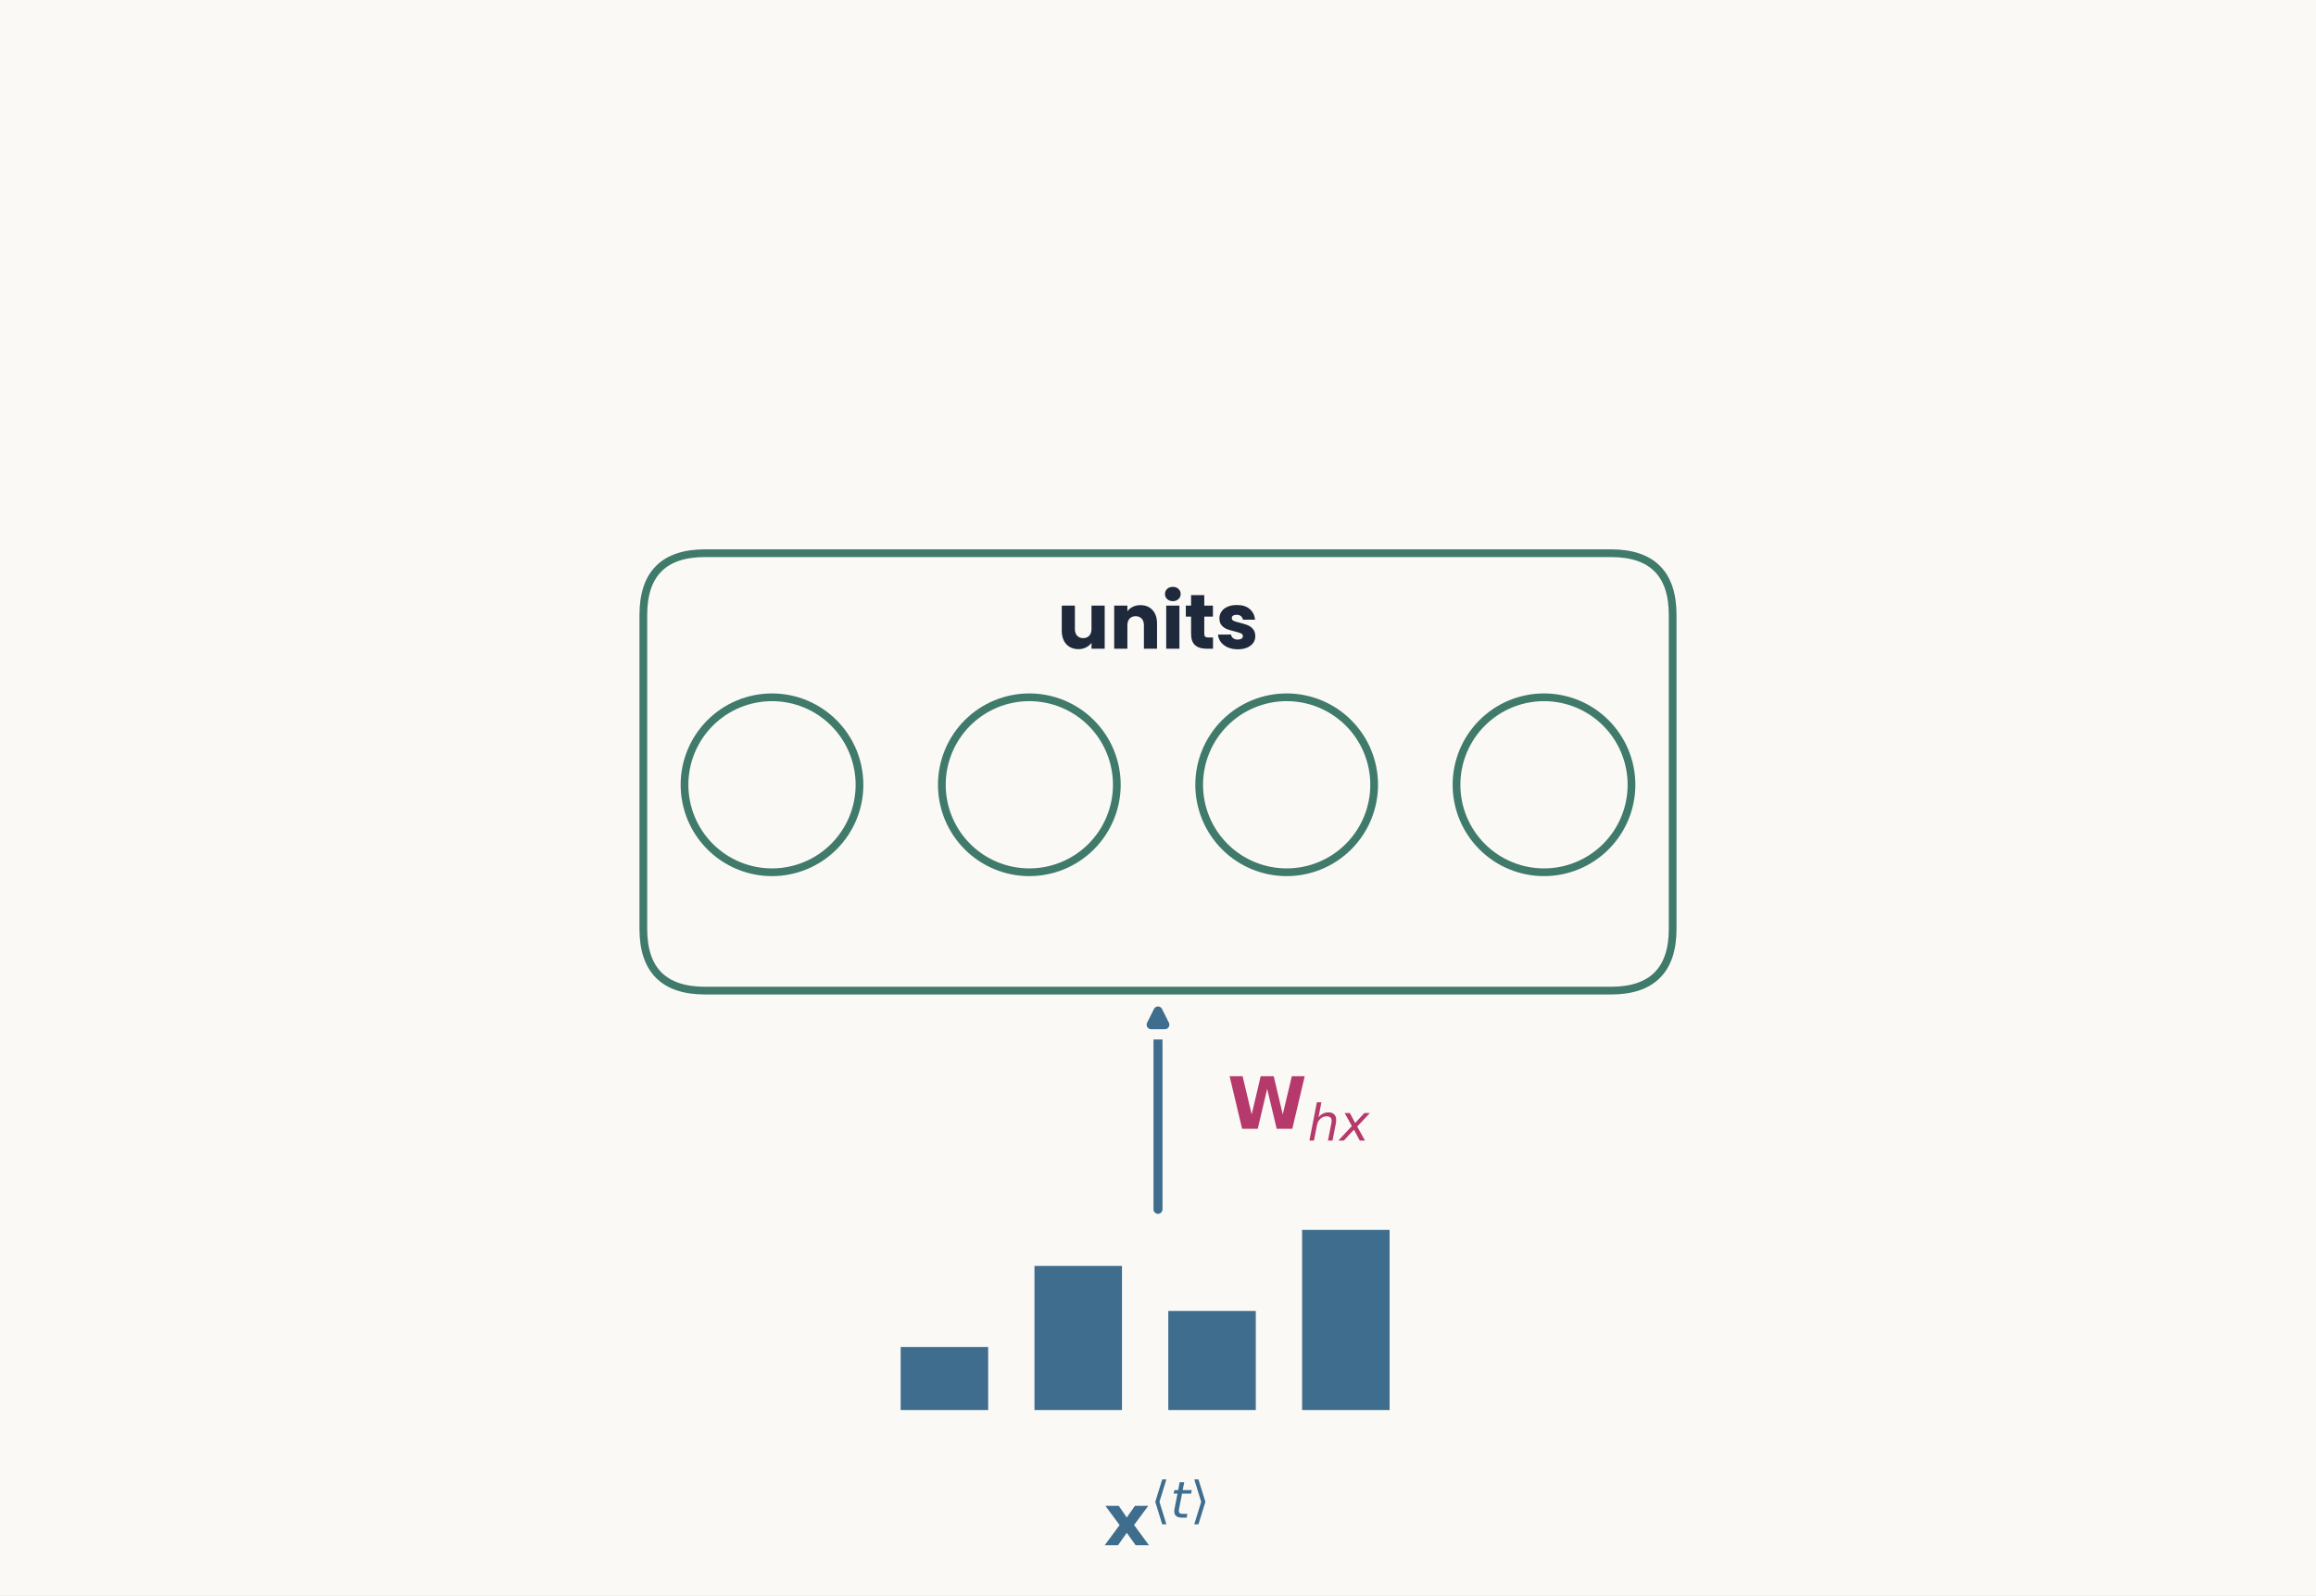
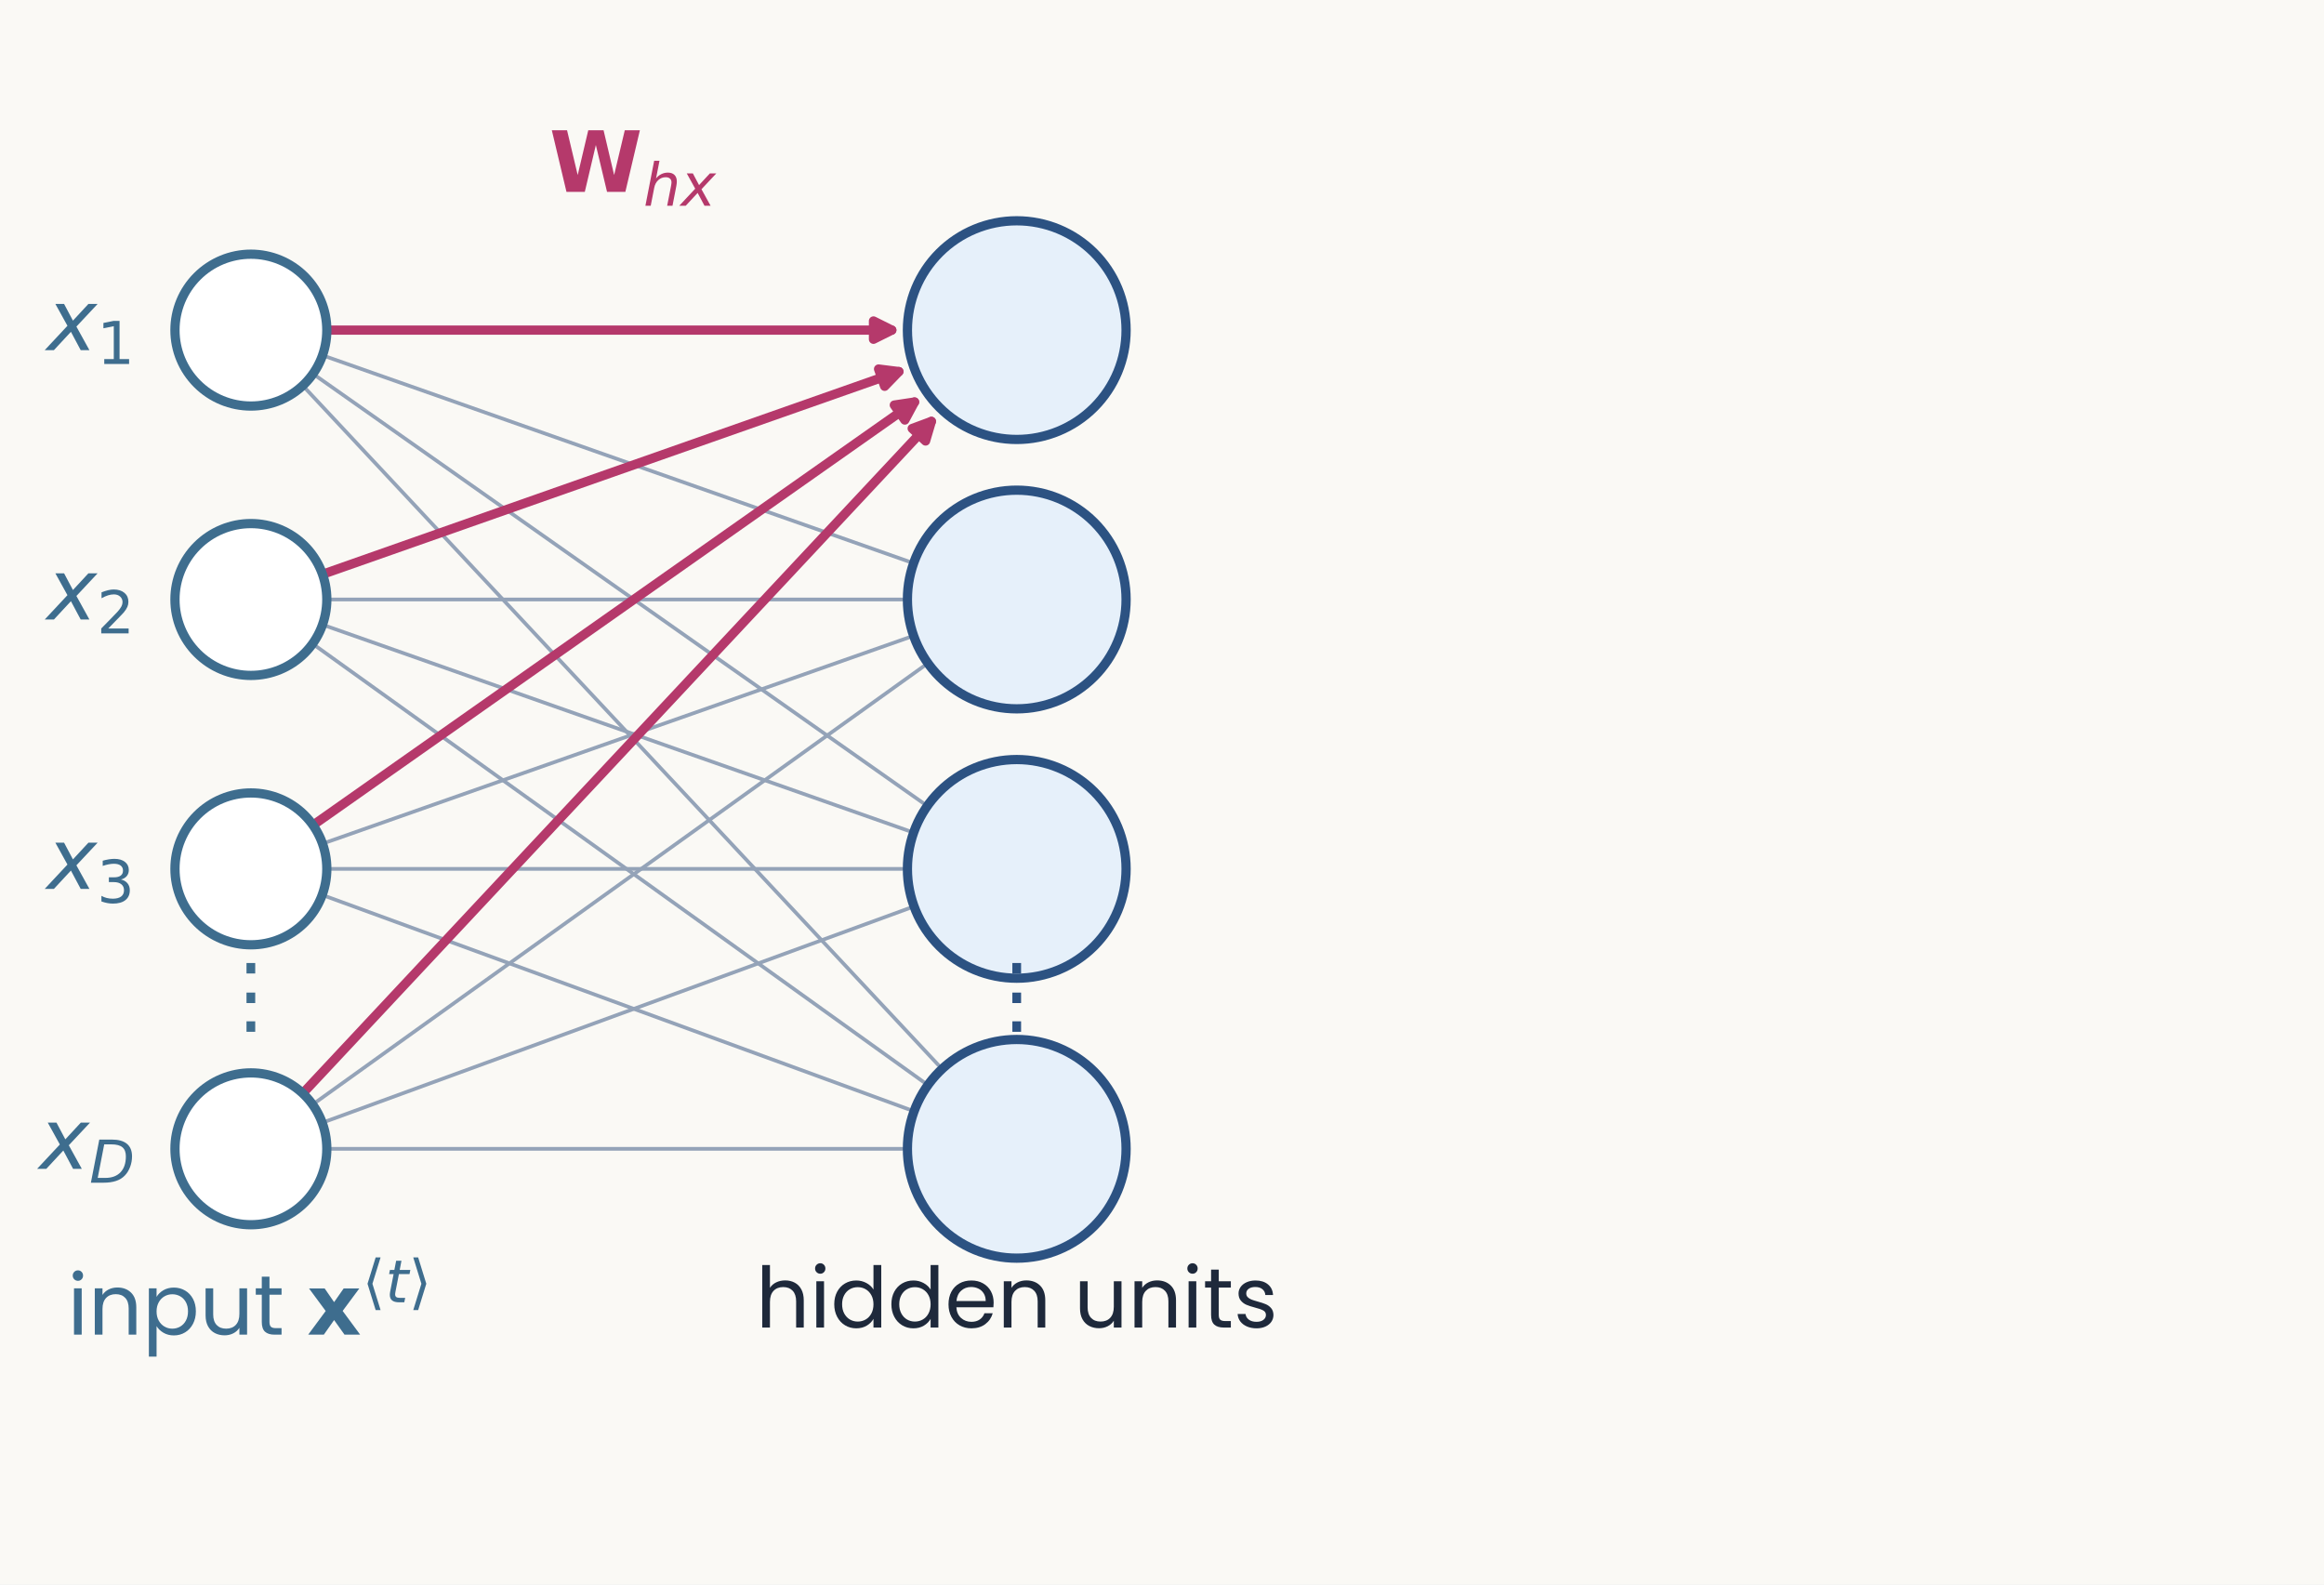
- <svg xmlns="http://www.w3.org/2000/svg" xmlns:xlink="http://www.w3.org/1999/xlink" width="675pt" height="465pt" viewBox="0 0 675 465" version="1.1">
+ <svg xmlns="http://www.w3.org/2000/svg" xmlns:xlink="http://www.w3.org/1999/xlink" width="660pt" height="450pt" viewBox="0 0 660 450" version="1.1">
  <defs>
    <style type="text/css">*{stroke-linejoin: round; stroke-linecap: butt}</style>
  </defs>
  <g id="figure_1">
    <g id="patch_1">
-       <path d="M 0 465  L 675 465  L 675 0  L 0 0  z " style="fill: #faf9f5" />
+       <path d="M 0 450  L 660 450  L 660 0  L 0 0  z " style="fill: #faf9f5" />
    </g>
    <g id="axes_1">
-       <g id="patch_2">
-         <path d="M 205.5 288.75  L 469.5 288.75  Q 487.5 288.75 487.5 270.75  L 487.5 179.25  Q 487.5 161.25 469.5 161.25  L 205.5 161.25  Q 187.5 161.25 187.5 179.25  L 187.5 270.75  Q 187.5 288.75 205.5 288.75  z " clip-path="url(#p4ea0990e11)" style="fill: #faf9f5; stroke: #3f7a6b; stroke-width: 2.25; stroke-linejoin: miter" />
-       </g>
-       <g id="patch_3">
-         <path d="M 225 254.25  C 231.763 254.25 238.249 251.563 243.031 246.781  C 247.813 241.999 250.5 235.513 250.5 228.75  C 250.5 221.987 247.813 215.501 243.031 210.719  C 238.249 205.937 231.763 203.25 225 203.25  C 218.237 203.25 211.751 205.937 206.969 210.719  C 202.187 215.501 199.5 221.987 199.5 228.75  C 199.5 235.513 202.187 241.999 206.969 246.781  C 211.751 251.563 218.237 254.25 225 254.25  z " clip-path="url(#p4ea0990e11)" style="fill: #faf9f5; stroke: #3f7a6b; stroke-width: 2.25; stroke-linejoin: miter" />
-       </g>
-       <g id="patch_4">
-         <path d="M 300 254.25  C 306.763 254.25 313.249 251.563 318.031 246.781  C 322.813 241.999 325.5 235.513 325.5 228.75  C 325.5 221.987 322.813 215.501 318.031 210.719  C 313.249 205.937 306.763 203.25 300 203.25  C 293.237 203.25 286.751 205.937 281.969 210.719  C 277.187 215.501 274.5 221.987 274.5 228.75  C 274.5 235.513 277.187 241.999 281.969 246.781  C 286.751 251.563 293.237 254.25 300 254.25  z " clip-path="url(#p4ea0990e11)" style="fill: #faf9f5; stroke: #3f7a6b; stroke-width: 2.25; stroke-linejoin: miter" />
-       </g>
-       <g id="patch_5">
-         <path d="M 375 254.25  C 381.763 254.25 388.249 251.563 393.031 246.781  C 397.813 241.999 400.5 235.513 400.5 228.75  C 400.5 221.987 397.813 215.501 393.031 210.719  C 388.249 205.937 381.763 203.25 375 203.25  C 368.237 203.25 361.751 205.937 356.969 210.719  C 352.187 215.501 349.5 221.987 349.5 228.75  C 349.5 235.513 352.187 241.999 356.969 246.781  C 361.751 251.563 368.237 254.25 375 254.25  z " clip-path="url(#p4ea0990e11)" style="fill: #faf9f5; stroke: #3f7a6b; stroke-width: 2.25; stroke-linejoin: miter" />
-       </g>
-       <g id="patch_6">
-         <path d="M 450 254.25  C 456.763 254.25 463.249 251.563 468.031 246.781  C 472.813 241.999 475.5 235.513 475.5 228.75  C 475.5 221.987 472.813 215.501 468.031 210.719  C 463.249 205.937 456.763 203.25 450 203.25  C 443.237 203.25 436.751 205.937 431.969 210.719  C 427.187 215.501 424.5 221.987 424.5 228.75  C 424.5 235.513 427.187 241.999 431.969 246.781  C 436.751 251.563 443.237 254.25 450 254.25  z " clip-path="url(#p4ea0990e11)" style="fill: #faf9f5; stroke: #3f7a6b; stroke-width: 2.25; stroke-linejoin: miter" />
-       </g>
-       <g id="patch_7">
-         <path d="M 262.5 411  L 288 411  L 288 392.625  L 262.5 392.625  z " clip-path="url(#p4ea0990e11)" style="fill: #3e6d8e" />
-       </g>
-       <g id="patch_8">
-         <path d="M 301.5 411  L 327 411  L 327 369  L 301.5 369  z " clip-path="url(#p4ea0990e11)" style="fill: #3e6d8e" />
-       </g>
-       <g id="patch_9">
-         <path d="M 340.5 411  L 366 411  L 366 382.125  L 340.5 382.125  z " clip-path="url(#p4ea0990e11)" style="fill: #3e6d8e" />
-       </g>
-       <g id="patch_10">
-         <path d="M 379.5 411  L 405 411  L 405 358.5  L 379.5 358.5  z " clip-path="url(#p4ea0990e11)" style="fill: #3e6d8e" />
-       </g>
-       <g id="role-arrow-connector">
-         <path d="M 337.5 352.5  Q 337.5 322.125 337.5 294.685  " clip-path="url(#p4ea0990e11)" style="fill: none; stroke: #faf9f5; stroke-width: 8.625; stroke-linecap: round" />
-         <path d="M 337.5 352.5  Q 337.5 322.125 337.5 294.685  " clip-path="url(#p4ea0990e11)" style="fill: none; stroke: #3e6d8e; stroke-width: 2.625; stroke-linecap: round" />
-         <path d="M 335.5 298.685  L 337.5 294.685  L 339.5 298.685  z " clip-path="url(#p4ea0990e11)" style="fill: #3e6d8e; stroke: #faf9f5; stroke-width: 8.625; stroke-linecap: round" />
-         <path d="M 335.5 298.685  L 337.5 294.685  L 339.5 298.685  z " clip-path="url(#p4ea0990e11)" style="fill: #3e6d8e; stroke: #3e6d8e; stroke-width: 2.625; stroke-linecap: round" />
-       </g>
-       <g id="text_1">
-         <g style="fill: #1e293b" transform="translate(308.1709 189.0832) scale(0.225 -0.225)">
-           <defs>
-             <path id="Poppins-Bold-75" d="M 3923 3571  L 3923 0  L 2829 0  L 2829 486  Q 2662 250 2377 106  Q 2093 -38 1747 -38  Q 1338 -38 1024 144  Q 710 326 537 672  Q 365 1018 365 1485  L 365 3571  L 1453 3571  L 1453 1632  Q 1453 1274 1638 1075  Q 1824 877 2138 877  Q 2458 877 2643 1075  Q 2829 1274 2829 1632  L 2829 3571  L 3923 3571  z " transform="scale(0.015625)" />
-             <path id="Poppins-Bold-6e" d="M 2573 3610  Q 3200 3610 3574 3203  Q 3949 2797 3949 2086  L 3949 0  L 2861 0  L 2861 1939  Q 2861 2298 2675 2496  Q 2490 2694 2176 2694  Q 1862 2694 1676 2496  Q 1491 2298 1491 1939  L 1491 0  L 397 0  L 397 3571  L 1491 3571  L 1491 3098  Q 1658 3334 1939 3472  Q 2221 3610 2573 3610  z " transform="scale(0.015625)" />
-             <path id="Poppins-Bold-69" d="M 947 3942  Q 659 3942 476 4112  Q 294 4282 294 4531  Q 294 4787 476 4956  Q 659 5126 947 5126  Q 1229 5126 1411 4956  Q 1594 4787 1594 4531  Q 1594 4282 1411 4112  Q 1229 3942 947 3942  z M 1491 3571  L 1491 0  L 397 0  L 397 3571  L 1491 3571  z " transform="scale(0.015625)" />
-             <path id="Poppins-Bold-74" d="M 2387 928  L 2387 0  L 1830 0  Q 1235 0 902 291  Q 570 582 570 1242  L 570 2662  L 134 2662  L 134 3571  L 570 3571  L 570 4442  L 1664 4442  L 1664 3571  L 2381 3571  L 2381 2662  L 1664 2662  L 1664 1229  Q 1664 1069 1741 998  Q 1818 928 1997 928  L 2387 928  z " transform="scale(0.015625)" />
-             <path id="Poppins-Bold-73" d="M 1850 -51  Q 1382 -51 1017 109  Q 653 269 441 547  Q 230 826 205 1171  L 1286 1171  Q 1306 986 1459 870  Q 1613 755 1837 755  Q 2042 755 2154 835  Q 2266 915 2266 1043  Q 2266 1197 2106 1270  Q 1946 1344 1587 1434  Q 1203 1523 947 1622  Q 691 1722 505 1936  Q 320 2150 320 2515  Q 320 2822 489 3075  Q 659 3328 988 3475  Q 1318 3622 1773 3622  Q 2445 3622 2832 3289  Q 3219 2957 3277 2406  L 2266 2406  Q 2240 2592 2102 2701  Q 1965 2810 1741 2810  Q 1549 2810 1446 2736  Q 1344 2662 1344 2534  Q 1344 2381 1507 2304  Q 1670 2227 2016 2150  Q 2413 2048 2662 1949  Q 2912 1850 3101 1629  Q 3290 1408 3296 1037  Q 3296 723 3120 476  Q 2944 230 2614 89  Q 2285 -51 1850 -51  z " transform="scale(0.015625)" />
-           </defs>
-           <use xlink:href="#Poppins-Bold-75" />
-           <use xlink:href="#Poppins-Bold-6e" transform="translate(67.39999 0)" />
-           <use xlink:href="#Poppins-Bold-69" transform="translate(134.8 0)" />
-           <use xlink:href="#Poppins-Bold-74" transform="translate(164.3 0)" />
-           <use xlink:href="#Poppins-Bold-73" transform="translate(204.9 0)" />
-         </g>
-       </g>
-       <g id="text_2">
-         <g style="fill: #3e6d8e" transform="translate(321.645 450.54) scale(0.21 -0.21)">
-           <defs>
+       <g id="hx-0-1">
+         <path d="M 91.591 100.904  L 258.044 159.45  " clip-path="url(#p3ae6ff628f)" style="fill: none; stroke: #94a3b8; stroke-width: 1.05; stroke-linecap: round" />
+       </g>
+       <g id="hx-1-1">
+         <path d="M 92.812 170.25  L 256.2 170.25  " clip-path="url(#p3ae6ff628f)" style="fill: none; stroke: #94a3b8; stroke-width: 1.05; stroke-linecap: round" />
+       </g>
+       <g id="hx-2-1">
+         <path d="M 91.591 239.596  L 258.044 181.05  " clip-path="url(#p3ae6ff628f)" style="fill: none; stroke: #94a3b8; stroke-width: 1.05; stroke-linecap: round" />
+       </g>
+       <g id="hx-3-1">
+         <path d="M 88.772 313.683  L 262.3 189.221  " clip-path="url(#p3ae6ff628f)" style="fill: none; stroke: #94a3b8; stroke-width: 1.05; stroke-linecap: round" />
+       </g>
+       <g id="hx-0-2">
+         <path d="M 88.886 106.156  L 262.127 228.022  " clip-path="url(#p3ae6ff628f)" style="fill: none; stroke: #94a3b8; stroke-width: 1.05; stroke-linecap: round" />
+       </g>
+       <g id="hx-1-2">
+         <path d="M 91.591 177.404  L 258.044 235.95  " clip-path="url(#p3ae6ff628f)" style="fill: none; stroke: #94a3b8; stroke-width: 1.05; stroke-linecap: round" />
+       </g>
+       <g id="hx-2-2">
+         <path d="M 92.812 246.75  L 256.2 246.75  " clip-path="url(#p3ae6ff628f)" style="fill: none; stroke: #94a3b8; stroke-width: 1.05; stroke-linecap: round" />
+       </g>
+       <g id="hx-3-2">
+         <path d="M 91.502 318.848  L 258.178 257.925  " clip-path="url(#p3ae6ff628f)" style="fill: none; stroke: #94a3b8; stroke-width: 1.05; stroke-linecap: round" />
+       </g>
+       <g id="hx-0-3">
+         <path d="M 85.981 109.496  L 266.513 302.48  " clip-path="url(#p3ae6ff628f)" style="fill: none; stroke: #94a3b8; stroke-width: 1.05; stroke-linecap: round" />
+       </g>
+       <g id="hx-1-3">
+         <path d="M 88.772 182.817  L 262.3 307.279  " clip-path="url(#p3ae6ff628f)" style="fill: none; stroke: #94a3b8; stroke-width: 1.05; stroke-linecap: round" />
+       </g>
+       <g id="hx-2-3">
+         <path d="M 91.502 254.152  L 258.178 315.075  " clip-path="url(#p3ae6ff628f)" style="fill: none; stroke: #94a3b8; stroke-width: 1.05; stroke-linecap: round" />
+       </g>
+       <g id="hx-3-3">
+         <path d="M 92.812 326.25  L 256.2 326.25  " clip-path="url(#p3ae6ff628f)" style="fill: none; stroke: #94a3b8; stroke-width: 1.05; stroke-linecap: round" />
+       </g>
+       <g id="hx-0-0">
+         <path d="M 92.812 93.75  Q 174.506 93.75 253.265 93.75  " clip-path="url(#p3ae6ff628f)" style="fill: none; stroke: #b5396b; stroke-width: 2.625; stroke-linecap: round" />
+         <path d="M 248.065 91.15  L 253.265 93.75  L 248.065 96.35  z " clip-path="url(#p3ae6ff628f)" style="fill: #b5396b; stroke: #b5396b; stroke-width: 2.625; stroke-linecap: round" />
+       </g>
+       <g id="hx-1-0">
+         <path d="M 91.591 163.096  Q 174.817 133.823 255.275 105.524  " clip-path="url(#p3ae6ff628f)" style="fill: none; stroke: #b5396b; stroke-width: 2.625; stroke-linecap: round" />
+         <path d="M 249.507 104.796  L 255.275 105.524  L 251.233 109.702  z " clip-path="url(#p3ae6ff628f)" style="fill: #b5396b; stroke: #b5396b; stroke-width: 2.625; stroke-linecap: round" />
+       </g>
+       <g id="hx-2-0">
+         <path d="M 88.886 234.344  Q 175.507 173.411 259.727 114.166  " clip-path="url(#p3ae6ff628f)" style="fill: none; stroke: #b5396b; stroke-width: 2.625; stroke-linecap: round" />
+         <path d="M 253.978 115.032  L 259.727 114.166  L 256.97 119.285  z " clip-path="url(#p3ae6ff628f)" style="fill: #b5396b; stroke: #b5396b; stroke-width: 2.625; stroke-linecap: round" />
+       </g>
+       <g id="hx-3-0">
+         <path d="M 85.981 310.504  Q 176.247 214.012 264.508 119.664  " clip-path="url(#p3ae6ff628f)" style="fill: none; stroke: #b5396b; stroke-width: 2.625; stroke-linecap: round" />
+         <path d="M 259.057 121.685  L 264.508 119.664  L 262.855 125.237  z " clip-path="url(#p3ae6ff628f)" style="fill: #b5396b; stroke: #b5396b; stroke-width: 2.625; stroke-linecap: round" />
+       </g>
+       <g id="input-0">
+         <path d="M 71.25 115.312  C 76.968 115.312 82.453 113.041 86.497 108.997  C 90.541 104.953 92.812 99.468 92.812 93.75  C 92.812 88.032 90.541 82.547 86.497 78.503  C 82.453 74.459 76.968 72.188 71.25 72.188  C 65.532 72.188 60.047 74.459 56.003 78.503  C 51.959 82.547 49.688 88.032 49.688 93.75  C 49.688 99.468 51.959 104.953 56.003 108.997  C 60.047 113.041 65.532 115.312 71.25 115.312  z " clip-path="url(#p3ae6ff628f)" style="fill: #ffffff; stroke: #3e6d8e; stroke-width: 2.625; stroke-linejoin: miter" />
+       </g>
+       <g id="hidden-0">
+         <path d="M 288.75 124.8  C 296.985 124.8 304.883 121.528 310.706 115.706  C 316.528 109.883 319.8 101.985 319.8 93.75  C 319.8 85.515 316.528 77.617 310.706 71.794  C 304.883 65.972 296.985 62.7 288.75 62.7  C 280.515 62.7 272.617 65.972 266.794 71.794  C 260.972 77.617 257.7 85.515 257.7 93.75  C 257.7 101.985 260.972 109.883 266.794 115.706  C 272.617 121.528 280.515 124.8 288.75 124.8  z " clip-path="url(#p3ae6ff628f)" style="fill: #e6f0fa; stroke: #2c5282; stroke-width: 2.625; stroke-linejoin: miter" />
+       </g>
+       <g id="input-1">
+         <path d="M 71.25 191.812  C 76.968 191.812 82.453 189.541 86.497 185.497  C 90.541 181.453 92.812 175.968 92.812 170.25  C 92.812 164.532 90.541 159.047 86.497 155.003  C 82.453 150.959 76.968 148.688 71.25 148.688  C 65.532 148.688 60.047 150.959 56.003 155.003  C 51.959 159.047 49.688 164.532 49.688 170.25  C 49.688 175.968 51.959 181.453 56.003 185.497  C 60.047 189.541 65.532 191.812 71.25 191.812  z " clip-path="url(#p3ae6ff628f)" style="fill: #ffffff; stroke: #3e6d8e; stroke-width: 2.625; stroke-linejoin: miter" />
+       </g>
+       <g id="hidden-1">
+         <path d="M 288.75 201.3  C 296.985 201.3 304.883 198.028 310.706 192.206  C 316.528 186.383 319.8 178.485 319.8 170.25  C 319.8 162.015 316.528 154.117 310.706 148.294  C 304.883 142.472 296.985 139.2 288.75 139.2  C 280.515 139.2 272.617 142.472 266.794 148.294  C 260.972 154.117 257.7 162.015 257.7 170.25  C 257.7 178.485 260.972 186.383 266.794 192.206  C 272.617 198.028 280.515 201.3 288.75 201.3  z " clip-path="url(#p3ae6ff628f)" style="fill: #e6f0fa; stroke: #2c5282; stroke-width: 2.625; stroke-linejoin: miter" />
+       </g>
+       <g id="input-2">
+         <path d="M 71.25 268.312  C 76.968 268.312 82.453 266.041 86.497 261.997  C 90.541 257.953 92.812 252.468 92.812 246.75  C 92.812 241.032 90.541 235.547 86.497 231.503  C 82.453 227.459 76.968 225.188 71.25 225.188  C 65.532 225.188 60.047 227.459 56.003 231.503  C 51.959 235.547 49.688 241.032 49.688 246.75  C 49.688 252.468 51.959 257.953 56.003 261.997  C 60.047 266.041 65.532 268.312 71.25 268.312  z " clip-path="url(#p3ae6ff628f)" style="fill: #ffffff; stroke: #3e6d8e; stroke-width: 2.625; stroke-linejoin: miter" />
+       </g>
+       <g id="hidden-2">
+         <path d="M 288.75 277.8  C 296.985 277.8 304.883 274.528 310.706 268.706  C 316.528 262.883 319.8 254.985 319.8 246.75  C 319.8 238.515 316.528 230.617 310.706 224.794  C 304.883 218.972 296.985 215.7 288.75 215.7  C 280.515 215.7 272.617 218.972 266.794 224.794  C 260.972 230.617 257.7 238.515 257.7 246.75  C 257.7 254.985 260.972 262.883 266.794 268.706  C 272.617 274.528 280.515 277.8 288.75 277.8  z " clip-path="url(#p3ae6ff628f)" style="fill: #e6f0fa; stroke: #2c5282; stroke-width: 2.625; stroke-linejoin: miter" />
+       </g>
+       <g id="input-3">
+         <path d="M 71.25 347.812  C 76.968 347.812 82.453 345.541 86.497 341.497  C 90.541 337.453 92.812 331.968 92.812 326.25  C 92.812 320.532 90.541 315.047 86.497 311.003  C 82.453 306.959 76.968 304.688 71.25 304.688  C 65.532 304.688 60.047 306.959 56.003 311.003  C 51.959 315.047 49.688 320.532 49.688 326.25  C 49.688 331.968 51.959 337.453 56.003 341.497  C 60.047 345.541 65.532 347.812 71.25 347.812  z " clip-path="url(#p3ae6ff628f)" style="fill: #ffffff; stroke: #3e6d8e; stroke-width: 2.625; stroke-linejoin: miter" />
+       </g>
+       <g id="hidden-3">
+         <path d="M 288.75 357.3  C 296.985 357.3 304.883 354.028 310.706 348.206  C 316.528 342.383 319.8 334.485 319.8 326.25  C 319.8 318.015 316.528 310.117 310.706 304.294  C 304.883 298.472 296.985 295.2 288.75 295.2  C 280.515 295.2 272.617 298.472 266.794 304.294  C 260.972 310.117 257.7 318.015 257.7 326.25  C 257.7 334.485 260.972 342.383 266.794 348.206  C 272.617 354.028 280.515 357.3 288.75 357.3  z " clip-path="url(#p3ae6ff628f)" style="fill: #e6f0fa; stroke: #2c5282; stroke-width: 2.625; stroke-linejoin: miter" />
+       </g>
+       <g id="input-label-0">
+         <g style="fill: #3e6d8e" transform="translate(13.32 99.51) scale(0.24 -0.24)">
+           <defs>
+             <path id="DejaVuSans-Oblique-78" d="M 3841 3500  L 2234 1784  L 3219 0  L 2559 0  L 1819 1388  L 531 0  L -166 0  L 1556 1844  L 641 3500  L 1300 3500  L 1972 2234  L 3144 3500  L 3841 3500  z " transform="scale(0.015625)" />
+             <path id="DejaVuSans-31" d="M 794 531  L 1825 531  L 1825 4091  L 703 3866  L 703 4441  L 1819 4666  L 2450 4666  L 2450 531  L 3481 531  L 3481 0  L 794 0  L 794 531  z " transform="scale(0.015625)" />
+           </defs>
+           <use xlink:href="#DejaVuSans-Oblique-78" transform="translate(0 0.3125)" />
+           <use xlink:href="#DejaVuSans-31" transform="translate(59.17969 -16.09375) scale(0.7)" />
+         </g>
+       </g>
+       <g id="input-label-1">
+         <g style="fill: #3e6d8e" transform="translate(13.32 176.01) scale(0.24 -0.24)">
+           <defs>
+             <path id="DejaVuSans-32" d="M 1228 531  L 3431 531  L 3431 0  L 469 0  L 469 531  Q 828 903 1448 1529  Q 2069 2156 2228 2338  Q 2531 2678 2651 2914  Q 2772 3150 2772 3378  Q 2772 3750 2511 3984  Q 2250 4219 1831 4219  Q 1534 4219 1204 4116  Q 875 4013 500 3803  L 500 4441  Q 881 4594 1212 4672  Q 1544 4750 1819 4750  Q 2544 4750 2975 4387  Q 3406 4025 3406 3419  Q 3406 3131 3298 2873  Q 3191 2616 2906 2266  Q 2828 2175 2409 1742  Q 1991 1309 1228 531  z " transform="scale(0.015625)" />
+           </defs>
+           <use xlink:href="#DejaVuSans-Oblique-78" transform="translate(0 0.3125)" />
+           <use xlink:href="#DejaVuSans-32" transform="translate(59.17969 -16.09375) scale(0.7)" />
+         </g>
+       </g>
+       <g id="input-label-2">
+         <g style="fill: #3e6d8e" transform="translate(13.32 252.51) scale(0.24 -0.24)">
+           <defs>
+             <path id="DejaVuSans-33" d="M 2597 2516  Q 3050 2419 3304 2112  Q 3559 1806 3559 1356  Q 3559 666 3084 287  Q 2609 -91 1734 -91  Q 1441 -91 1130 -33  Q 819 25 488 141  L 488 750  Q 750 597 1062 519  Q 1375 441 1716 441  Q 2309 441 2620 675  Q 2931 909 2931 1356  Q 2931 1769 2642 2001  Q 2353 2234 1838 2234  L 1294 2234  L 1294 2753  L 1863 2753  Q 2328 2753 2575 2939  Q 2822 3125 2822 3475  Q 2822 3834 2567 4026  Q 2313 4219 1838 4219  Q 1578 4219 1281 4162  Q 984 4106 628 3988  L 628 4550  Q 988 4650 1302 4700  Q 1616 4750 1894 4750  Q 2613 4750 3031 4423  Q 3450 4097 3450 3541  Q 3450 3153 3228 2886  Q 3006 2619 2597 2516  z " transform="scale(0.015625)" />
+           </defs>
+           <use xlink:href="#DejaVuSans-Oblique-78" transform="translate(0 0.3125)" />
+           <use xlink:href="#DejaVuSans-33" transform="translate(59.17969 -16.09375) scale(0.7)" />
+         </g>
+       </g>
+       <g id="input-label-3">
+         <g style="fill: #3e6d8e" transform="translate(11.16 332.01) scale(0.24 -0.24)">
+           <defs>
+             <path id="DejaVuSans-Oblique-44" d="M 1081 4666  L 2438 4666  Q 3519 4666 4070 4208  Q 4622 3750 4622 2847  Q 4622 2250 4412 1698  Q 4203 1147 3834 769  Q 3463 381 2891 190  Q 2319 0 1538 0  L 172 0  L 1081 4666  z M 1613 4147  L 909 519  L 1734 519  Q 2794 519 3375 1128  Q 3956 1738 3956 2847  Q 3956 3519 3581 3833  Q 3206 4147 2406 4147  L 1613 4147  z " transform="scale(0.015625)" />
+           </defs>
+           <use xlink:href="#DejaVuSans-Oblique-78" transform="translate(0 0.3125)" />
+           <use xlink:href="#DejaVuSans-Oblique-44" transform="translate(59.17969 -16.09375) scale(0.7)" />
+         </g>
+       </g>
+       <g id="input-dots">
+         <g style="fill: #3e6d8e" transform="translate(59.25 290.76) scale(0.24 -0.24)">
+           <defs>
+             <path id="DejaVuSans-22ee" d="M 2868 187  L 3528 187  L 3528 -607  L 2868 -607  L 2868 187  z M 2868 4603  L 3528 4603  L 3528 3809  L 2868 3809  L 2868 4603  z M 2868 2363  L 3528 2363  L 3528 1569  L 2868 1569  L 2868 2363  z " transform="scale(0.015625)" />
+           </defs>
+           <use xlink:href="#DejaVuSans-22ee" transform="translate(0 0.078125)" />
+         </g>
+       </g>
+       <g id="hidden-dots">
+         <g style="fill: #2c5282" transform="translate(276.75 290.76) scale(0.24 -0.24)">
+           <use xlink:href="#DejaVuSans-22ee" transform="translate(0 0.078125)" />
+         </g>
+       </g>
+       <g id="weight-hx">
+         <g style="fill: #b5396b" transform="translate(156 54.51) scale(0.24 -0.24)">
+           <defs>
+             <path id="DejaVuSans-Bold-57" d="M 191 4666  L 1344 4666  L 2150 1275  L 2950 4666  L 4109 4666  L 4909 1275  L 5716 4666  L 6859 4666  L 5759 0  L 4372 0  L 3525 3547  L 2688 0  L 1300 0  L 191 4666  z " transform="scale(0.015625)" />
+             <path id="DejaVuSans-Oblique-68" d="M 3566 2113  L 3156 0  L 2578 0  L 2988 2091  Q 3016 2238 3031 2350  Q 3047 2463 3047 2528  Q 3047 2791 2881 2937  Q 2716 3084 2419 3084  Q 1956 3084 1617 2771  Q 1278 2459 1178 1941  L 800 0  L 225 0  L 1172 4863  L 1747 4863  L 1375 2950  Q 1594 3244 1934 3414  Q 2275 3584 2650 3584  Q 3113 3584 3367 3334  Q 3622 3084 3622 2631  Q 3622 2519 3608 2391  Q 3594 2263 3566 2113  z " transform="scale(0.015625)" />
+           </defs>
+           <use xlink:href="#DejaVuSans-Bold-57" transform="translate(0 0.09375)" />
+           <use xlink:href="#DejaVuSans-Oblique-68" transform="translate(111.2598 -16.3125) scale(0.7)" />
+           <use xlink:href="#DejaVuSans-Oblique-78" transform="translate(155.625 -16.3125) scale(0.7)" />
+         </g>
+       </g>
+       <g id="input-caption">
+         <g style="fill: #3e6d8e" transform="translate(19.17 379.17) scale(0.24 -0.24)">
+           <defs>
+             <path id="Poppins-Regular-69" d="M 794 4077  Q 627 4077 512 4192  Q 397 4307 397 4474  Q 397 4640 512 4755  Q 627 4870 794 4870  Q 954 4870 1066 4755  Q 1178 4640 1178 4474  Q 1178 4307 1066 4192  Q 954 4077 794 4077  z M 1075 3507  L 1075 0  L 493 0  L 493 3507  L 1075 3507  z " transform="scale(0.015625)" />
+             <path id="Poppins-Regular-6e" d="M 2202 3571  Q 2842 3571 3238 3184  Q 3635 2797 3635 2067  L 3635 0  L 3059 0  L 3059 1984  Q 3059 2509 2796 2787  Q 2534 3066 2080 3066  Q 1619 3066 1347 2778  Q 1075 2490 1075 1939  L 1075 0  L 493 0  L 493 3507  L 1075 3507  L 1075 3008  Q 1248 3277 1545 3424  Q 1843 3571 2202 3571  z " transform="scale(0.015625)" />
+             <path id="Poppins-Regular-70" d="M 1075 2861  Q 1248 3162 1590 3363  Q 1933 3565 2387 3565  Q 2854 3565 3235 3341  Q 3616 3117 3833 2710  Q 4051 2304 4051 1766  Q 4051 1235 3833 819  Q 3616 403 3235 172  Q 2854 -58 2387 -58  Q 1939 -58 1596 144  Q 1254 346 1075 646  L 1075 -1664  L 493 -1664  L 493 3507  L 1075 3507  L 1075 2861  z M 3456 1766  Q 3456 2163 3296 2457  Q 3136 2752 2864 2905  Q 2592 3059 2266 3059  Q 1946 3059 1674 2902  Q 1402 2746 1238 2448  Q 1075 2150 1075 1760  Q 1075 1363 1238 1065  Q 1402 768 1674 611  Q 1946 454 2266 454  Q 2592 454 2864 611  Q 3136 768 3296 1065  Q 3456 1363 3456 1766  z " transform="scale(0.015625)" />
+             <path id="Poppins-Regular-75" d="M 3603 3507  L 3603 0  L 3021 0  L 3021 518  Q 2854 250 2556 99  Q 2259 -51 1901 -51  Q 1491 -51 1164 118  Q 838 288 649 627  Q 461 966 461 1453  L 461 3507  L 1037 3507  L 1037 1530  Q 1037 1011 1299 732  Q 1562 454 2016 454  Q 2483 454 2752 742  Q 3021 1030 3021 1581  L 3021 3507  L 3603 3507  z " transform="scale(0.015625)" />
+             <path id="Poppins-Regular-74" d="M 1203 3027  L 1203 960  Q 1203 704 1312 598  Q 1421 493 1690 493  L 2118 493  L 2118 0  L 1594 0  Q 1107 0 864 224  Q 621 448 621 960  L 621 3027  L 166 3027  L 166 3507  L 621 3507  L 621 4390  L 1203 4390  L 1203 3507  L 2118 3507  L 2118 3027  L 1203 3027  z " transform="scale(0.015625)" />
+             <path id="Poppins-Regular-20" transform="scale(0.015625)" />
            <path id="DejaVuSans-Bold-78" d="M 1422 1791  L 159 3500  L 1344 3500  L 2059 2463  L 2784 3500  L 3969 3500  L 2706 1797  L 4031 0  L 2847 0  L 2059 1106  L 1281 0  L 97 0  L 1422 1791  z " transform="scale(0.015625)" />
            <path id="DejaVuSans-27e8" d="M 572 2006  L 1453 4856  L 1984 4856  L 1103 2006  L 1984 -844  L 1453 -844  L 572 2006  z " transform="scale(0.015625)" />
            <path id="DejaVuSans-Oblique-74" d="M 2706 3500  L 2619 3053  L 1472 3053  L 1100 1153  Q 1081 1047 1072 975  Q 1063 903 1063 863  Q 1063 663 1183 572  Q 1303 481 1569 481  L 2150 481  L 2053 0  L 1503 0  Q 991 0 739 200  Q 488 400 488 806  Q 488 878 497 964  Q 506 1050 525 1153  L 897 3053  L 409 3053  L 500 3500  L 978 3500  L 1172 4494  L 1747 4494  L 1556 3500  L 2706 3500  z " transform="scale(0.015625)" />
            <path id="DejaVuSans-27e9" d="M 1925 2006  L 1044 -844  L 513 -844  L 1394 2006  L 513 4856  L 1044 4856  L 1925 2006  z " transform="scale(0.015625)" />
          </defs>
-           <use xlink:href="#DejaVuSans-Bold-78" transform="translate(0 0.60625)" />
-           <use xlink:href="#DejaVuSans-27e8" transform="translate(65.45898 38.8875) scale(0.7)" />
-           <use xlink:href="#DejaVuSans-Oblique-74" transform="translate(92.76856 38.8875) scale(0.7)" />
-           <use xlink:href="#DejaVuSans-27e9" transform="translate(120.2148 38.8875) scale(0.7)" />
-         </g>
-       </g>
-       <g id="text_3">
-         <g style="fill: #b5396b" transform="translate(357.75 329.04) scale(0.21 -0.21)">
-           <defs>
-             <path id="DejaVuSans-Bold-57" d="M 191 4666  L 1344 4666  L 2150 1275  L 2950 4666  L 4109 4666  L 4909 1275  L 5716 4666  L 6859 4666  L 5759 0  L 4372 0  L 3525 3547  L 2688 0  L 1300 0  L 191 4666  z " transform="scale(0.015625)" />
-             <path id="DejaVuSans-Oblique-68" d="M 3566 2113  L 3156 0  L 2578 0  L 2988 2091  Q 3016 2238 3031 2350  Q 3047 2463 3047 2528  Q 3047 2791 2881 2937  Q 2716 3084 2419 3084  Q 1956 3084 1617 2771  Q 1278 2459 1178 1941  L 800 0  L 225 0  L 1172 4863  L 1747 4863  L 1375 2950  Q 1594 3244 1934 3414  Q 2275 3584 2650 3584  Q 3113 3584 3367 3334  Q 3622 3084 3622 2631  Q 3622 2519 3608 2391  Q 3594 2263 3566 2113  z " transform="scale(0.015625)" />
-             <path id="DejaVuSans-Oblique-78" d="M 3841 3500  L 2234 1784  L 3219 0  L 2559 0  L 1819 1388  L 531 0  L -166 0  L 1556 1844  L 641 3500  L 1300 3500  L 1972 2234  L 3144 3500  L 3841 3500  z " transform="scale(0.015625)" />
-           </defs>
-           <use xlink:href="#DejaVuSans-Bold-57" transform="translate(0 0.09375)" />
-           <use xlink:href="#DejaVuSans-Oblique-68" transform="translate(111.2598 -16.3125) scale(0.7)" />
-           <use xlink:href="#DejaVuSans-Oblique-78" transform="translate(155.625 -16.3125) scale(0.7)" />
+           <use xlink:href="#Poppins-Regular-69" transform="translate(0 0.60625)" />
+           <use xlink:href="#Poppins-Regular-6e" transform="translate(24.59999 0.60625)" />
+           <use xlink:href="#Poppins-Regular-70" transform="translate(88.59998 0.60625)" />
+           <use xlink:href="#Poppins-Regular-75" transform="translate(156.2 0.60625)" />
+           <use xlink:href="#Poppins-Regular-74" transform="translate(220.2 0.60625)" />
+           <use xlink:href="#Poppins-Regular-20" transform="translate(256.5999 0.60625)" />
+           <use xlink:href="#DejaVuSans-Bold-78" transform="translate(283.2999 0.60625)" />
+           <use xlink:href="#DejaVuSans-27e8" transform="translate(348.7589 38.8875) scale(0.7)" />
+           <use xlink:href="#DejaVuSans-Oblique-74" transform="translate(376.0685 38.8875) scale(0.7)" />
+           <use xlink:href="#DejaVuSans-27e9" transform="translate(403.5148 38.8875) scale(0.7)" />
+         </g>
+       </g>
+       <g id="hidden-caption">
+         <g style="fill: #1e293b" transform="translate(214.6275 377.01) scale(0.24 -0.24)">
+           <defs>
+             <path id="Poppins-Regular-68" d="M 2234 3571  Q 2630 3571 2950 3401  Q 3270 3232 3452 2893  Q 3635 2554 3635 2067  L 3635 0  L 3059 0  L 3059 1984  Q 3059 2509 2796 2787  Q 2534 3066 2080 3066  Q 1619 3066 1347 2778  Q 1075 2490 1075 1939  L 1075 0  L 493 0  L 493 4736  L 1075 4736  L 1075 3008  Q 1248 3277 1552 3424  Q 1856 3571 2234 3571  z " transform="scale(0.015625)" />
+             <path id="Poppins-Regular-64" d="M 275 1766  Q 275 2304 492 2710  Q 710 3117 1091 3341  Q 1472 3565 1946 3565  Q 2355 3565 2707 3376  Q 3059 3187 3245 2880  L 3245 4736  L 3834 4736  L 3834 0  L 3245 0  L 3245 659  Q 3072 346 2733 144  Q 2394 -58 1939 -58  Q 1472 -58 1091 172  Q 710 403 492 819  Q 275 1235 275 1766  z M 3245 1760  Q 3245 2157 3085 2451  Q 2925 2746 2653 2902  Q 2381 3059 2054 3059  Q 1728 3059 1459 2905  Q 1190 2752 1030 2457  Q 870 2163 870 1766  Q 870 1363 1030 1065  Q 1190 768 1459 611  Q 1728 454 2054 454  Q 2381 454 2653 611  Q 2925 768 3085 1065  Q 3245 1363 3245 1760  z " transform="scale(0.015625)" />
+             <path id="Poppins-Regular-65" d="M 3693 1888  Q 3693 1722 3674 1536  L 870 1536  Q 902 1018 1225 726  Q 1549 435 2010 435  Q 2387 435 2640 611  Q 2893 787 2995 1082  L 3622 1082  Q 3482 576 3059 259  Q 2637 -58 2010 -58  Q 1510 -58 1116 166  Q 723 390 499 803  Q 275 1216 275 1760  Q 275 2304 492 2713  Q 710 3123 1104 3344  Q 1498 3565 2010 3565  Q 2509 3565 2893 3347  Q 3277 3130 3485 2749  Q 3693 2368 3693 1888  z M 3091 2010  Q 3091 2342 2944 2582  Q 2797 2822 2544 2947  Q 2291 3072 1984 3072  Q 1542 3072 1232 2790  Q 922 2509 877 2010  L 3091 2010  z " transform="scale(0.015625)" />
+             <path id="Poppins-Regular-73" d="M 1734 -58  Q 1331 -58 1011 80  Q 691 218 505 464  Q 320 710 301 1030  L 902 1030  Q 928 768 1149 601  Q 1370 435 1728 435  Q 2061 435 2253 582  Q 2445 730 2445 954  Q 2445 1184 2240 1296  Q 2035 1408 1606 1517  Q 1216 1619 969 1724  Q 723 1830 547 2038  Q 371 2246 371 2586  Q 371 2854 531 3078  Q 691 3302 985 3433  Q 1280 3565 1658 3565  Q 2240 3565 2598 3270  Q 2957 2976 2982 2464  L 2400 2464  Q 2381 2739 2179 2905  Q 1978 3072 1638 3072  Q 1325 3072 1139 2937  Q 954 2803 954 2586  Q 954 2413 1066 2301  Q 1178 2189 1347 2121  Q 1517 2054 1818 1971  Q 2195 1869 2432 1769  Q 2669 1670 2838 1472  Q 3008 1274 3014 954  Q 3014 666 2854 435  Q 2694 205 2403 73  Q 2112 -58 1734 -58  z " transform="scale(0.015625)" />
+           </defs>
+           <use xlink:href="#Poppins-Regular-68" />
+           <use xlink:href="#Poppins-Regular-69" transform="translate(63.99999 0)" />
+           <use xlink:href="#Poppins-Regular-64" transform="translate(88.59998 0)" />
+           <use xlink:href="#Poppins-Regular-64" transform="translate(156.2 0)" />
+           <use xlink:href="#Poppins-Regular-65" transform="translate(223.8 0)" />
+           <use xlink:href="#Poppins-Regular-6e" transform="translate(285.7999 0)" />
+           <use xlink:href="#Poppins-Regular-20" transform="translate(349.7999 0)" />
+           <use xlink:href="#Poppins-Regular-75" transform="translate(376.4999 0)" />
+           <use xlink:href="#Poppins-Regular-6e" transform="translate(440.4999 0)" />
+           <use xlink:href="#Poppins-Regular-69" transform="translate(504.4999 0)" />
+           <use xlink:href="#Poppins-Regular-74" transform="translate(529.0999 0)" />
+           <use xlink:href="#Poppins-Regular-73" transform="translate(565.4999 0)" />
        </g>
      </g>
    </g>
  </g>
  <defs>
-     <clipPath id="p4ea0990e11">
-       <rect x="0" y="0" width="675" height="465" />
+     <clipPath id="p3ae6ff628f">
+       <rect x="0" y="0" width="660" height="450" />
    </clipPath>
  </defs>
</svg>
